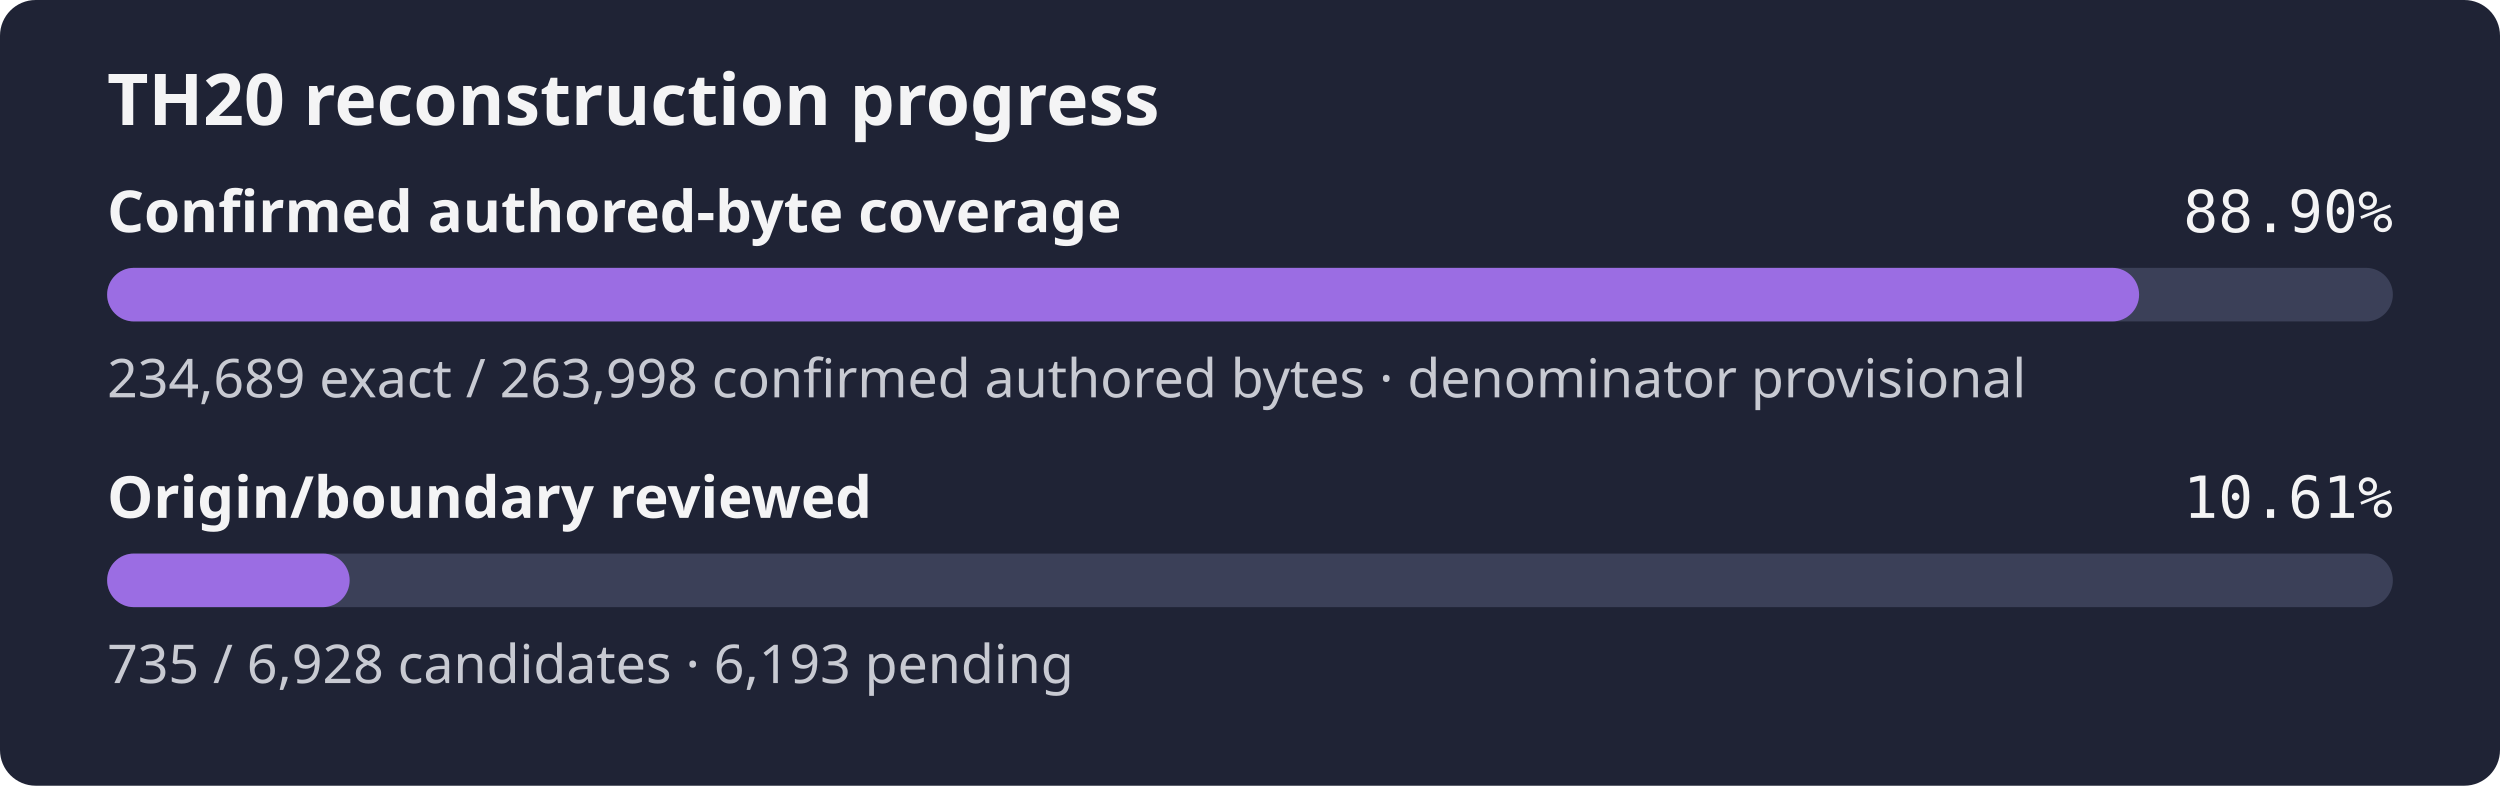
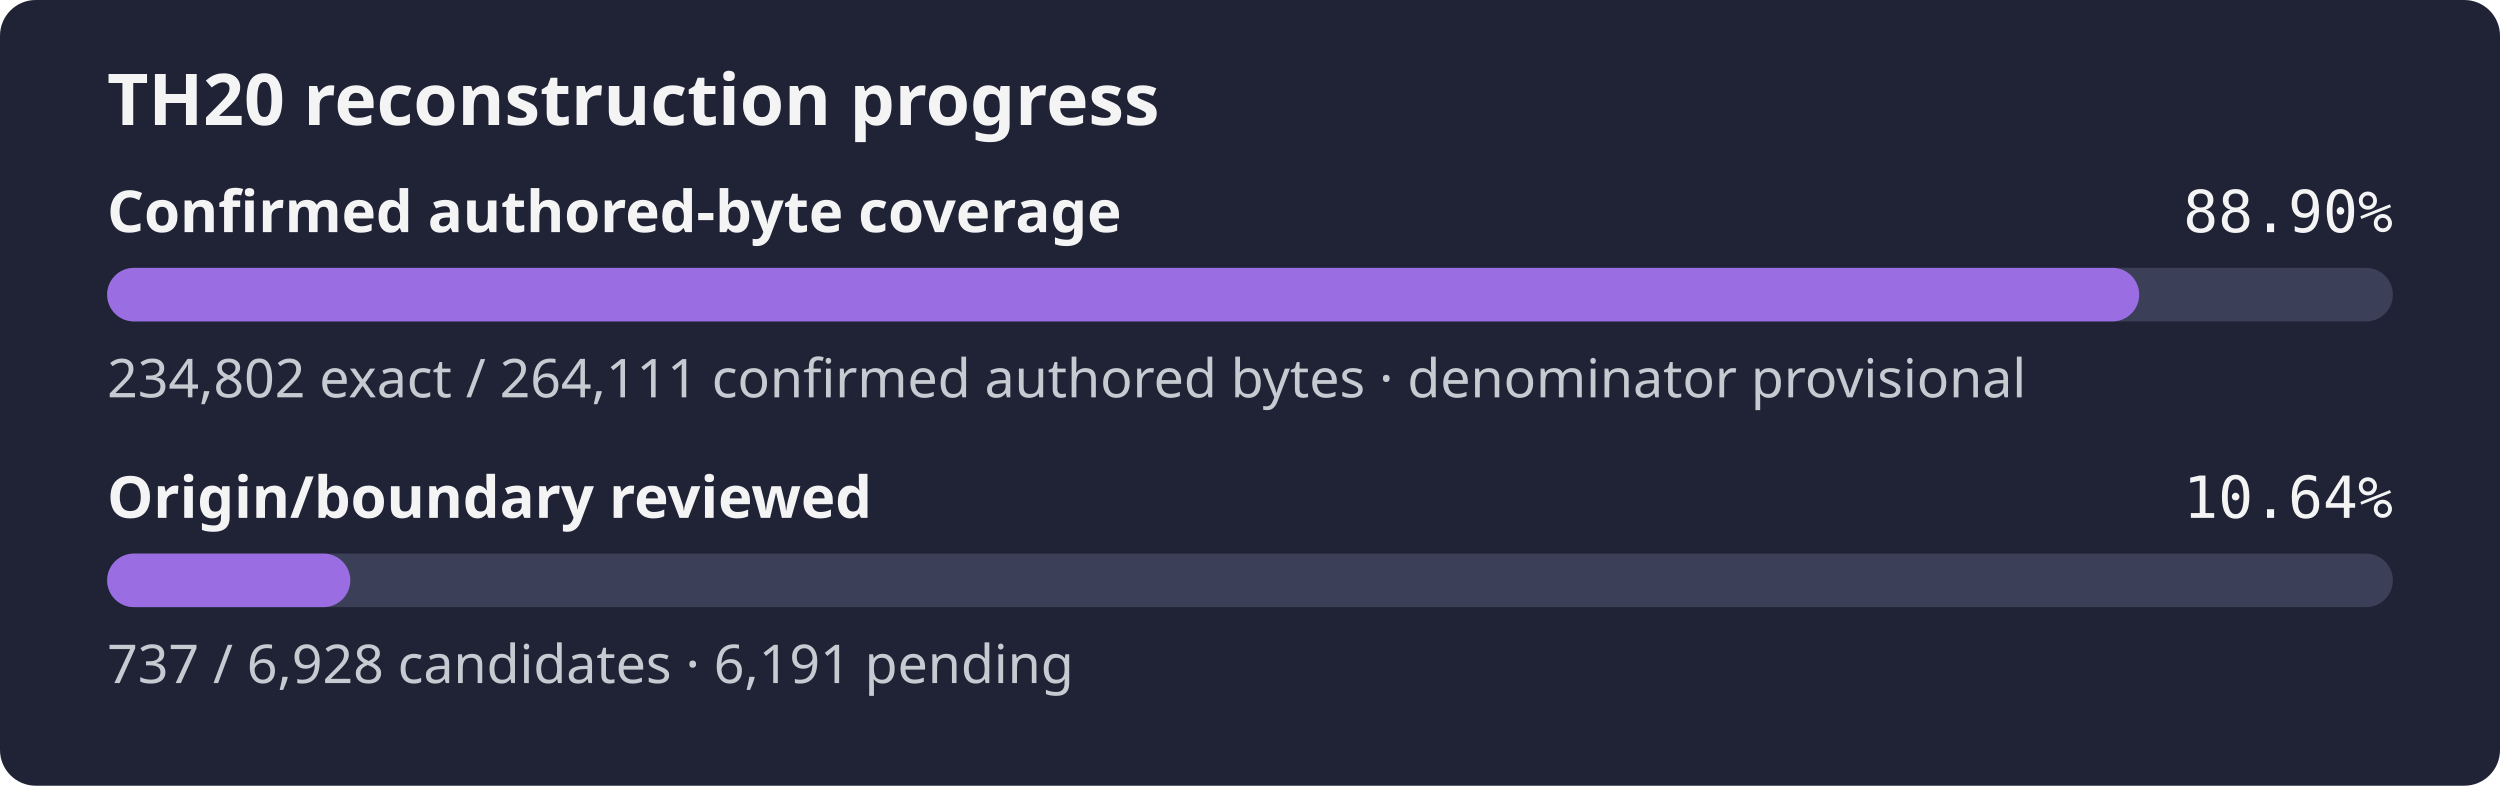
- <svg xmlns="http://www.w3.org/2000/svg" width="560" height="176" role="img" aria-label="TH20 reconstruction progress: 88.90% of the confirmed authored-byte set is exact, origin review 10.61%">
+ <svg xmlns="http://www.w3.org/2000/svg" width="560" height="176" role="img" aria-label="TH20 reconstruction progress: 88.90% of the confirmed authored-byte set is exact, origin review 10.64%">
  <rect width="560" height="176" rx="8" fill="#1f2335" />
  <text x="24" y="28" fill="#f4f4f5" font-family="sans-serif" font-size="16" font-weight="600">TH20 reconstruction progress</text>
  <text x="24" y="52" fill="#f4f4f5" font-family="sans-serif" font-size="13" font-weight="600">Confirmed authored-byte coverage</text>
  <text x="536" y="52" fill="#f4f4f5" text-anchor="end" font-family="monospace" font-size="13">88.90%</text>
  <rect x="24" y="60" width="512" height="12" rx="6" fill="#3b4058" />
-   <rect x="24" y="60" width="455.16" height="12" rx="6" fill="#9b6de3" />
-   <text x="24" y="89" fill="#c8cad2" font-family="sans-serif" font-size="12">234,689 exact / 263,998 confirmed authored bytes · denominator provisional</text>
+   <rect x="24" y="60" width="455.18" height="12" rx="6" fill="#9b6de3" />
+   <text x="24" y="89" fill="#c8cad2" font-family="sans-serif" font-size="12">234,802 exact / 264,111 confirmed authored bytes · denominator provisional</text>
  <text x="24" y="116" fill="#f4f4f5" font-family="sans-serif" font-size="13" font-weight="600">Origin/boundary reviewed</text>
-   <text x="536" y="116" fill="#f4f4f5" text-anchor="end" font-family="monospace" font-size="13">10.61%</text>
+   <text x="536" y="116" fill="#f4f4f5" text-anchor="end" font-family="monospace" font-size="13">10.64%</text>
  <rect x="24" y="124" width="512" height="12" rx="6" fill="#3b4058" />
-   <rect x="24" y="124" width="54.32" height="12" rx="6" fill="#9b6de3" />
-   <text x="24" y="153" fill="#c8cad2" font-family="sans-serif" font-size="12">735 / 6,928 candidates · 6,193 pending</text>
+   <rect x="24" y="124" width="54.47" height="12" rx="6" fill="#9b6de3" />
+   <text x="24" y="153" fill="#c8cad2" font-family="sans-serif" font-size="12">737 / 6,928 candidates · 6,191 pending</text>
</svg>
